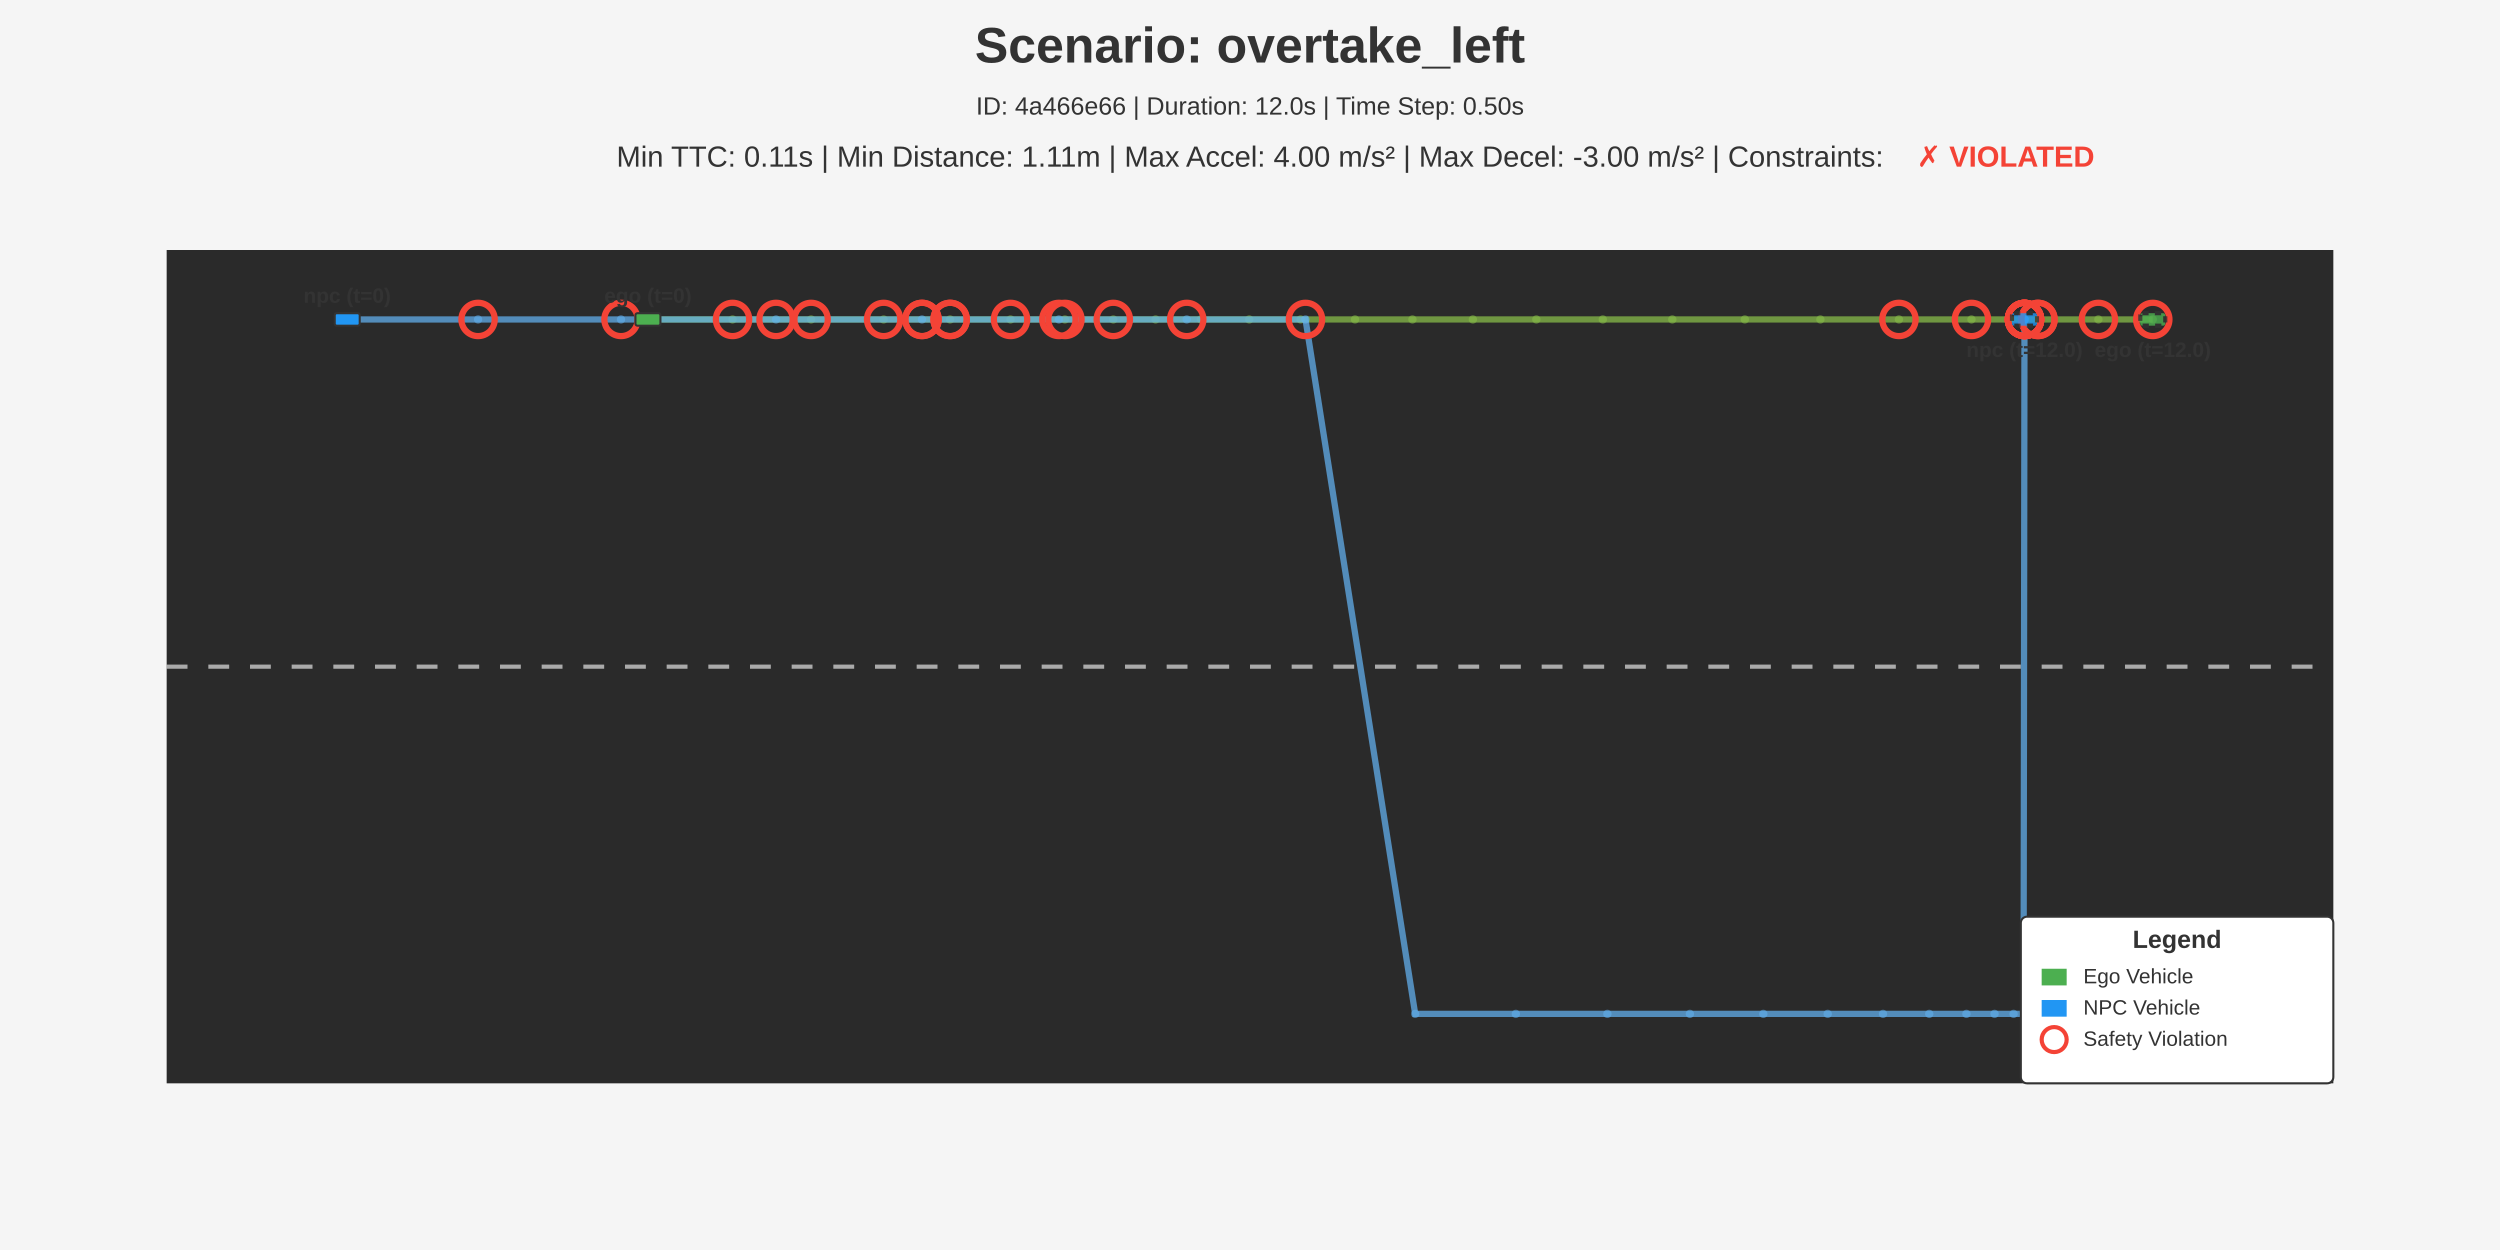
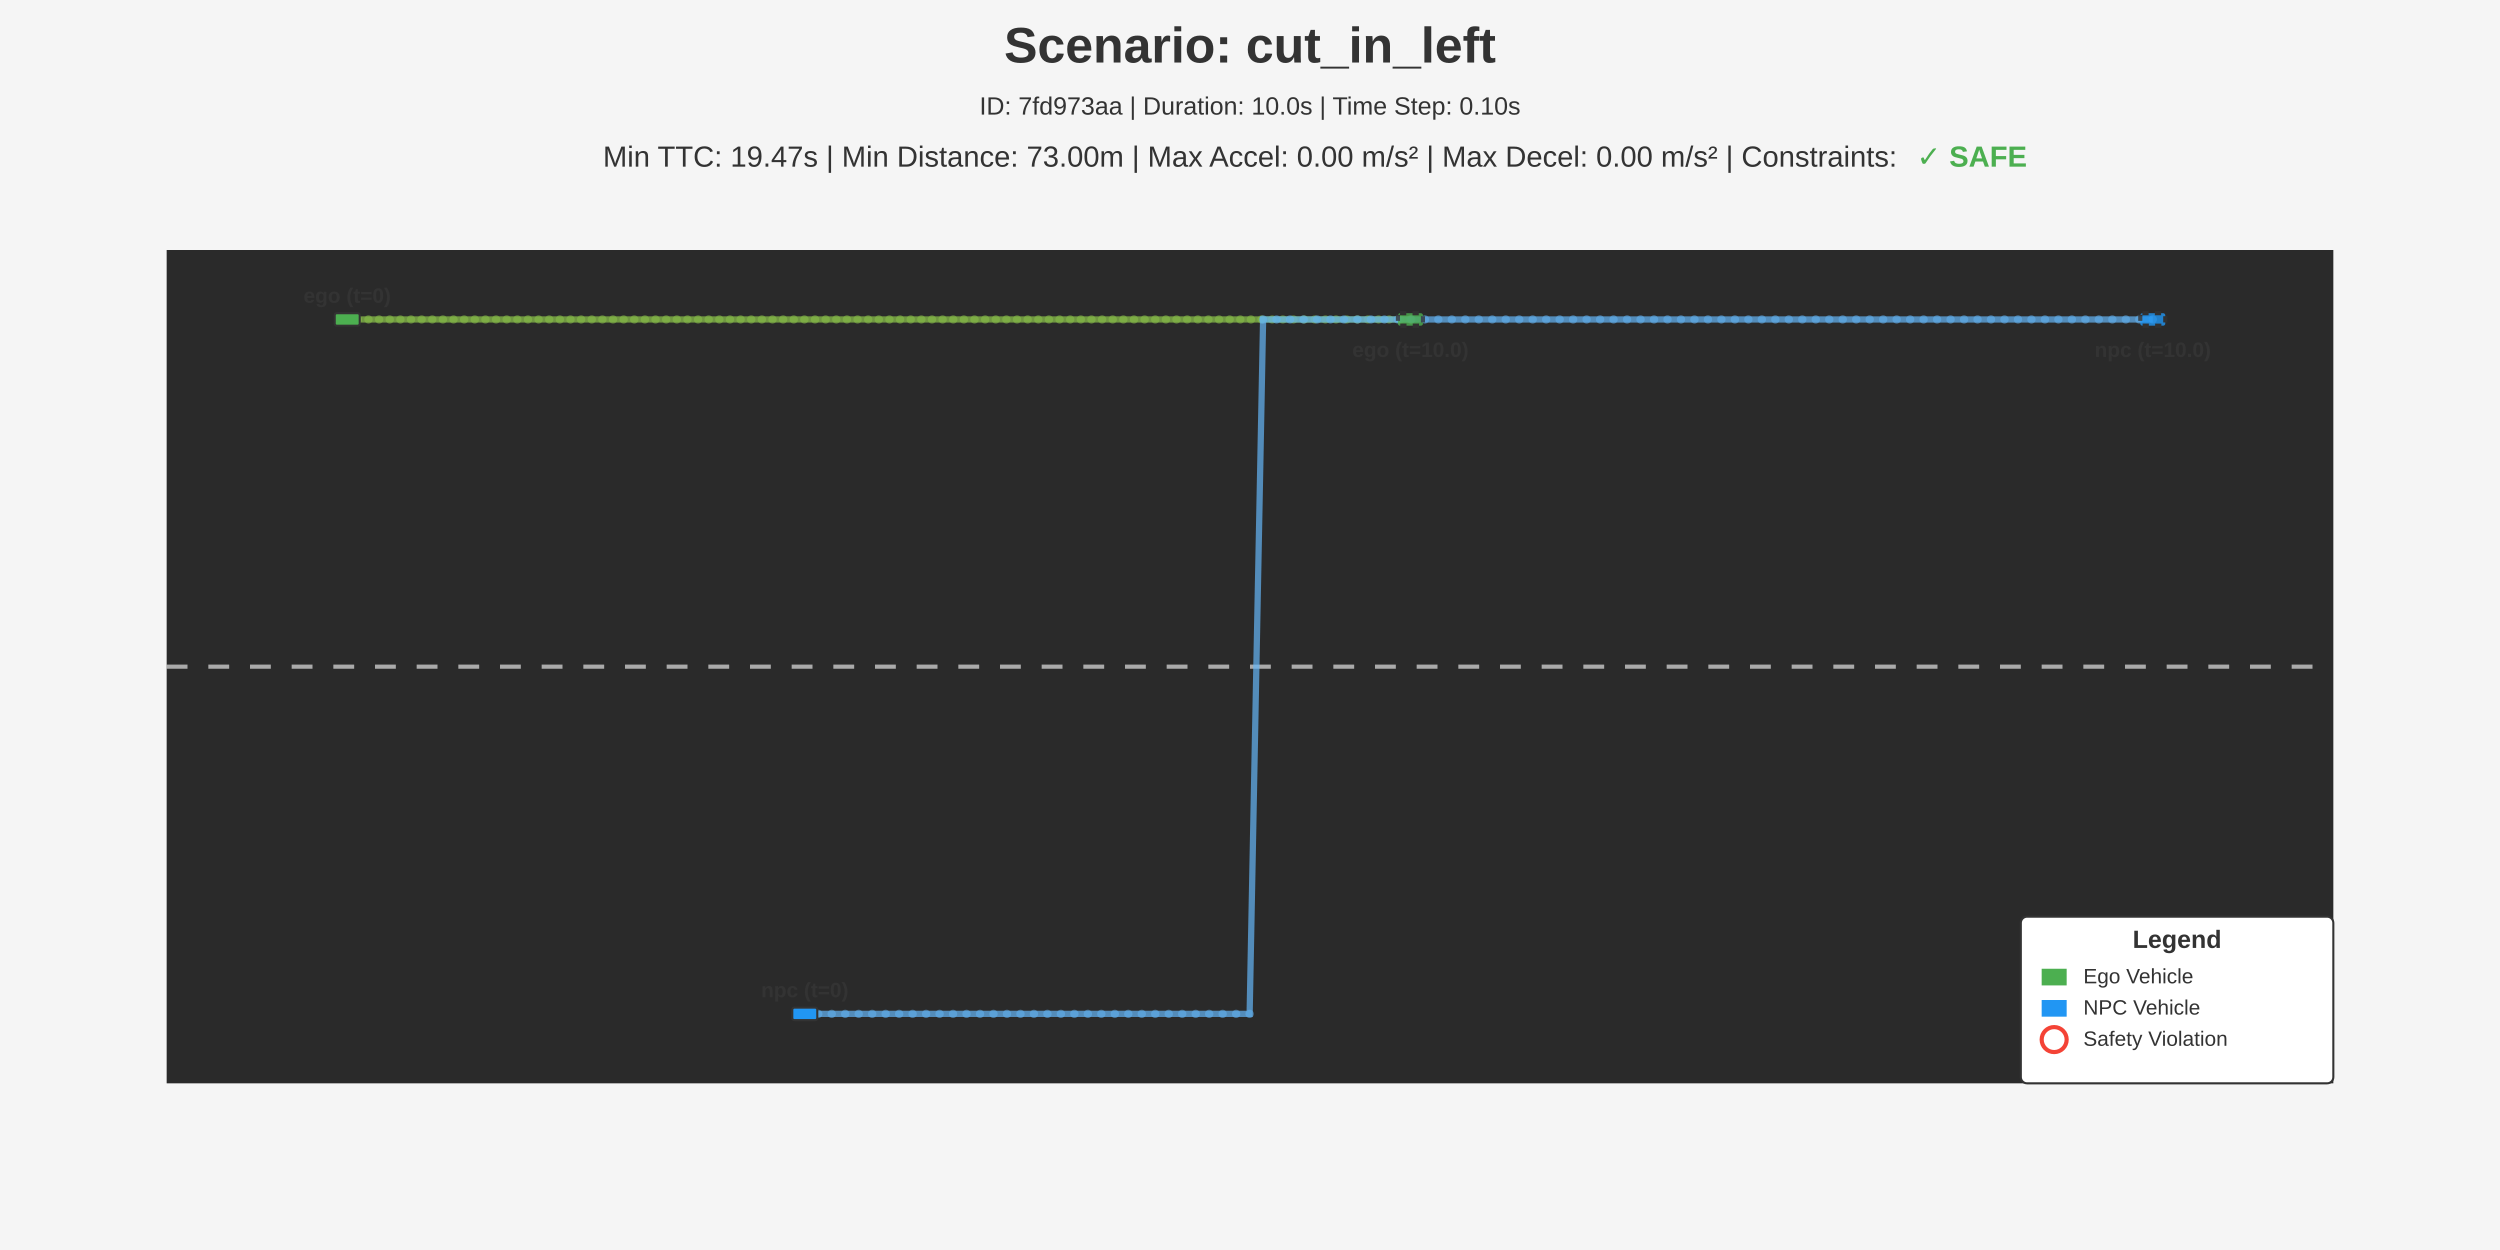
<svg xmlns="http://www.w3.org/2000/svg" height="600" viewBox="0 0 1200 600" width="1200">
  <rect fill="#F5F5F5" height="600" width="1200" />
  <g id="header">
    <text fill="#333333" font-family="Arial, sans-serif" font-size="24" font-weight="bold" text-anchor="middle" x="600" y="30">
- Scenario: overtake_left
+ Scenario: cut_in_left
</text>
    <text fill="#333333" font-family="Arial, sans-serif" font-size="12" text-anchor="middle" x="600" y="55">
- ID: 4a466e66 | Duration: 12.0s | Time Step: 0.50s
+ ID: 7fd973aa | Duration: 10.0s | Time Step: 0.10s
</text>
  </g>
  <g id="metrics">
    <text fill="#333333" font-family="Arial, sans-serif" font-size="14" text-anchor="middle" x="600" y="80">
- Min TTC: 0.11s | Min Distance: 1.11m | Max Accel: 4.00 m/s² | Max Decel: -3.00 m/s² | Constraints: 
- </text>
-     <text fill="#F44336" font-family="Arial, sans-serif" font-size="14" font-weight="bold" text-anchor="start" x="920" y="80">
- ✗ VIOLATED
+ Min TTC: 19.47s | Min Distance: 73.00m | Max Accel: 0.00 m/s² | Max Decel: 0.00 m/s² | Constraints: 
+ </text>
+     <text fill="#4CAF50" font-family="Arial, sans-serif" font-size="14" font-weight="bold" text-anchor="start" x="920" y="80">
+ ✓ SAFE
</text>
  </g>
  <rect fill="#2A2A2A" height="400" width="1040" x="80" y="120" />
  <g id="lane_markings">
    <line opacity="0.6" stroke="#FFFFFF" stroke-dasharray="10,10" stroke-width="2" x1="80" x2="1120" y1="320" y2="320" />
    <line stroke="#FFFFFF" stroke-width="3" x1="80" x2="1120" y1="-13.333" y2="-13.333" />
    <line stroke="#FFFFFF" stroke-width="3" x1="80" x2="1120" y1="653.333" y2="653.333" />
  </g>
  <g id="trajectories">
-     <path d="M 311.008 153.333 L 351.62 153.333 L 389.332 153.333 L 424.143 153.333 L 456.053 153.333 L 485.062 153.333 L 511.17 153.333 L 534.377 153.333 L 554.684 153.333 L 576.44 153.333 L 599.648 153.333 L 624.305 153.333 L 650.414 153.333 L 677.972 153.333 L 706.981 153.333 L 737.441 153.333 L 769.351 153.333 L 802.711 153.333 L 837.522 153.333 L 873.783 153.333 L 911.495 153.333 L 946.306 153.333 L 978.216 153.333 L 1007.225 153.333 L 1033.333 153.333 " fill="none" opacity="0.7" stroke="#8BC34A" stroke-width="3" />
-     <circle cx="311.008" cy="153.333" fill="#8BC34A" opacity="0.5" r="2" />
-     <circle cx="351.62" cy="153.333" fill="#8BC34A" opacity="0.5" r="2" />
-     <circle cx="389.332" cy="153.333" fill="#8BC34A" opacity="0.5" r="2" />
-     <circle cx="424.143" cy="153.333" fill="#8BC34A" opacity="0.5" r="2" />
-     <circle cx="456.053" cy="153.333" fill="#8BC34A" opacity="0.5" r="2" />
-     <circle cx="485.062" cy="153.333" fill="#8BC34A" opacity="0.5" r="2" />
-     <circle cx="511.17" cy="153.333" fill="#8BC34A" opacity="0.5" r="2" />
-     <circle cx="534.377" cy="153.333" fill="#8BC34A" opacity="0.5" r="2" />
-     <circle cx="554.684" cy="153.333" fill="#8BC34A" opacity="0.5" r="2" />
-     <circle cx="576.44" cy="153.333" fill="#8BC34A" opacity="0.5" r="2" />
-     <circle cx="599.648" cy="153.333" fill="#8BC34A" opacity="0.5" r="2" />
-     <circle cx="624.305" cy="153.333" fill="#8BC34A" opacity="0.5" r="2" />
-     <circle cx="650.414" cy="153.333" fill="#8BC34A" opacity="0.5" r="2" />
-     <circle cx="677.972" cy="153.333" fill="#8BC34A" opacity="0.5" r="2" />
-     <circle cx="706.981" cy="153.333" fill="#8BC34A" opacity="0.5" r="2" />
-     <circle cx="737.441" cy="153.333" fill="#8BC34A" opacity="0.5" r="2" />
-     <circle cx="769.351" cy="153.333" fill="#8BC34A" opacity="0.5" r="2" />
-     <circle cx="802.711" cy="153.333" fill="#8BC34A" opacity="0.5" r="2" />
-     <circle cx="837.522" cy="153.333" fill="#8BC34A" opacity="0.5" r="2" />
-     <circle cx="873.783" cy="153.333" fill="#8BC34A" opacity="0.5" r="2" />
-     <circle cx="911.495" cy="153.333" fill="#8BC34A" opacity="0.5" r="2" />
-     <circle cx="946.306" cy="153.333" fill="#8BC34A" opacity="0.5" r="2" />
-     <circle cx="978.216" cy="153.333" fill="#8BC34A" opacity="0.5" r="2" />
-     <circle cx="1007.225" cy="153.333" fill="#8BC34A" opacity="0.5" r="2" />
-     <circle cx="1033.333" cy="153.333" fill="#8BC34A" opacity="0.5" r="2" />
-     <path d="M 166.667 153.333 L 229.475 153.333 L 298.086 153.333 L 372.498 153.333 L 442.559 153.333 L 508.269 153.333 L 569.628 153.333 L 626.634 153.333 L 679.29 486.667 L 727.594 486.667 L 771.547 486.667 L 811.149 486.667 L 846.399 486.667 L 877.298 486.667 L 903.845 486.667 L 926.041 486.667 L 943.886 486.667 L 957.379 486.667 L 966.521 486.667 L 971.312 486.667 L 971.751 153.333 L 971.751 153.333 L 971.751 153.333 L 971.751 153.333 L 971.751 153.333 " fill="none" opacity="0.7" stroke="#64B5F6" stroke-width="3" />
-     <circle cx="166.667" cy="153.333" fill="#64B5F6" opacity="0.5" r="2" />
-     <circle cx="229.475" cy="153.333" fill="#64B5F6" opacity="0.5" r="2" />
-     <circle cx="298.086" cy="153.333" fill="#64B5F6" opacity="0.5" r="2" />
-     <circle cx="372.498" cy="153.333" fill="#64B5F6" opacity="0.5" r="2" />
-     <circle cx="442.559" cy="153.333" fill="#64B5F6" opacity="0.5" r="2" />
-     <circle cx="508.269" cy="153.333" fill="#64B5F6" opacity="0.5" r="2" />
-     <circle cx="569.628" cy="153.333" fill="#64B5F6" opacity="0.5" r="2" />
-     <circle cx="626.634" cy="153.333" fill="#64B5F6" opacity="0.5" r="2" />
-     <circle cx="679.29" cy="486.667" fill="#64B5F6" opacity="0.5" r="2" />
-     <circle cx="727.594" cy="486.667" fill="#64B5F6" opacity="0.5" r="2" />
-     <circle cx="771.547" cy="486.667" fill="#64B5F6" opacity="0.5" r="2" />
-     <circle cx="811.149" cy="486.667" fill="#64B5F6" opacity="0.5" r="2" />
-     <circle cx="846.399" cy="486.667" fill="#64B5F6" opacity="0.5" r="2" />
-     <circle cx="877.298" cy="486.667" fill="#64B5F6" opacity="0.5" r="2" />
-     <circle cx="903.845" cy="486.667" fill="#64B5F6" opacity="0.5" r="2" />
-     <circle cx="926.041" cy="486.667" fill="#64B5F6" opacity="0.5" r="2" />
-     <circle cx="943.886" cy="486.667" fill="#64B5F6" opacity="0.5" r="2" />
-     <circle cx="957.379" cy="486.667" fill="#64B5F6" opacity="0.5" r="2" />
-     <circle cx="966.521" cy="486.667" fill="#64B5F6" opacity="0.5" r="2" />
-     <circle cx="971.312" cy="486.667" fill="#64B5F6" opacity="0.5" r="2" />
-     <circle cx="971.751" cy="153.333" fill="#64B5F6" opacity="0.5" r="2" />
-     <circle cx="971.751" cy="153.333" fill="#64B5F6" opacity="0.5" r="2" />
-     <circle cx="971.751" cy="153.333" fill="#64B5F6" opacity="0.5" r="2" />
-     <circle cx="971.751" cy="153.333" fill="#64B5F6" opacity="0.5" r="2" />
-     <circle cx="971.751" cy="153.333" fill="#64B5F6" opacity="0.5" r="2" />
-     <circle cx="351.62" cy="153.333" fill="none" r="8" stroke="#F44336" stroke-width="3" />
-     <circle cx="229.475" cy="153.333" fill="none" r="8" stroke="#F44336" stroke-width="3" />
-     <circle cx="389.332" cy="153.333" fill="none" r="8" stroke="#F44336" stroke-width="3" />
-     <circle cx="298.086" cy="153.333" fill="none" r="8" stroke="#F44336" stroke-width="3" />
-     <circle cx="424.143" cy="153.333" fill="none" r="8" stroke="#F44336" stroke-width="3" />
-     <circle cx="372.498" cy="153.333" fill="none" r="8" stroke="#F44336" stroke-width="3" />
-     <circle cx="456.053" cy="153.333" fill="none" r="8" stroke="#F44336" stroke-width="3" />
-     <circle cx="442.559" cy="153.333" fill="none" r="8" stroke="#F44336" stroke-width="3" />
-     <circle cx="456.053" cy="153.333" fill="none" r="8" stroke="#F44336" stroke-width="3" />
-     <circle cx="442.559" cy="153.333" fill="none" r="8" stroke="#F44336" stroke-width="3" />
-     <circle cx="485.062" cy="153.333" fill="none" r="8" stroke="#F44336" stroke-width="3" />
-     <circle cx="508.269" cy="153.333" fill="none" r="8" stroke="#F44336" stroke-width="3" />
-     <circle cx="511.17" cy="153.333" fill="none" r="8" stroke="#F44336" stroke-width="3" />
-     <circle cx="569.628" cy="153.333" fill="none" r="8" stroke="#F44336" stroke-width="3" />
-     <circle cx="534.377" cy="153.333" fill="none" r="8" stroke="#F44336" stroke-width="3" />
-     <circle cx="626.634" cy="153.333" fill="none" r="8" stroke="#F44336" stroke-width="3" />
-     <circle cx="911.495" cy="153.333" fill="none" r="8" stroke="#F44336" stroke-width="3" />
-     <circle cx="971.751" cy="153.333" fill="none" r="8" stroke="#F44336" stroke-width="3" />
-     <circle cx="946.306" cy="153.333" fill="none" r="8" stroke="#F44336" stroke-width="3" />
-     <circle cx="971.751" cy="153.333" fill="none" r="8" stroke="#F44336" stroke-width="3" />
-     <circle cx="978.216" cy="153.333" fill="none" r="8" stroke="#F44336" stroke-width="3" />
-     <circle cx="971.751" cy="153.333" fill="none" r="8" stroke="#F44336" stroke-width="3" />
-     <circle cx="978.216" cy="153.333" fill="none" r="8" stroke="#F44336" stroke-width="3" />
-     <circle cx="971.751" cy="153.333" fill="none" r="8" stroke="#F44336" stroke-width="3" />
-     <circle cx="1007.225" cy="153.333" fill="none" r="8" stroke="#F44336" stroke-width="3" />
-     <circle cx="971.751" cy="153.333" fill="none" r="8" stroke="#F44336" stroke-width="3" />
-     <circle cx="1033.333" cy="153.333" fill="none" r="8" stroke="#F44336" stroke-width="3" />
-     <circle cx="971.751" cy="153.333" fill="none" r="8" stroke="#F44336" stroke-width="3" />
+     <path d="M 166.667 153.333 L 171.77 153.333 L 176.873 153.333 L 181.977 153.333 L 187.08 153.333 L 192.184 153.333 L 197.287 153.333 L 202.39 153.333 L 207.494 153.333 L 212.597 153.333 L 217.701 153.333 L 222.804 153.333 L 227.907 153.333 L 233.011 153.333 L 238.114 153.333 L 243.218 153.333 L 248.321 153.333 L 253.424 153.333 L 258.528 153.333 L 263.631 153.333 L 268.735 153.333 L 273.838 153.333 L 278.941 153.333 L 284.045 153.333 L 289.148 153.333 L 294.252 153.333 L 299.355 153.333 L 304.458 153.333 L 309.562 153.333 L 314.665 153.333 L 319.769 153.333 L 324.872 153.333 L 329.975 153.333 L 335.079 153.333 L 340.182 153.333 L 345.286 153.333 L 350.389 153.333 L 355.492 153.333 L 360.596 153.333 L 365.699 153.333 L 370.803 153.333 L 375.906 153.333 L 381.009 153.333 L 386.113 153.333 L 391.216 153.333 L 396.32 153.333 L 401.423 153.333 L 406.526 153.333 L 411.63 153.333 L 416.733 153.333 L 421.837 153.333 L 426.94 153.333 L 432.043 153.333 L 437.147 153.333 L 442.25 153.333 L 447.354 153.333 L 452.457 153.333 L 457.56 153.333 L 462.664 153.333 L 467.767 153.333 L 472.871 153.333 L 477.974 153.333 L 483.077 153.333 L 488.181 153.333 L 493.284 153.333 L 498.388 153.333 L 503.491 153.333 L 508.594 153.333 L 513.698 153.333 L 518.801 153.333 L 523.905 153.333 L 529.008 153.333 L 534.111 153.333 L 539.215 153.333 L 544.318 153.333 L 549.422 153.333 L 554.525 153.333 L 559.628 153.333 L 564.732 153.333 L 569.835 153.333 L 574.939 153.333 L 580.042 153.333 L 585.145 153.333 L 590.249 153.333 L 595.352 153.333 L 600.456 153.333 L 605.559 153.333 L 610.662 153.333 L 615.766 153.333 L 620.869 153.333 L 625.973 153.333 L 631.076 153.333 L 636.179 153.333 L 641.283 153.333 L 646.386 153.333 L 651.49 153.333 L 656.593 153.333 L 661.696 153.333 L 666.8 153.333 L 671.903 153.333 L 677.007 153.333 " fill="none" opacity="0.7" stroke="#8BC34A" stroke-width="3" />
+     <circle cx="166.667" cy="153.333" fill="#8BC34A" opacity="0.5" r="2" />
+     <circle cx="171.77" cy="153.333" fill="#8BC34A" opacity="0.5" r="2" />
+     <circle cx="176.873" cy="153.333" fill="#8BC34A" opacity="0.5" r="2" />
+     <circle cx="181.977" cy="153.333" fill="#8BC34A" opacity="0.5" r="2" />
+     <circle cx="187.08" cy="153.333" fill="#8BC34A" opacity="0.5" r="2" />
+     <circle cx="192.184" cy="153.333" fill="#8BC34A" opacity="0.5" r="2" />
+     <circle cx="197.287" cy="153.333" fill="#8BC34A" opacity="0.5" r="2" />
+     <circle cx="202.39" cy="153.333" fill="#8BC34A" opacity="0.5" r="2" />
+     <circle cx="207.494" cy="153.333" fill="#8BC34A" opacity="0.5" r="2" />
+     <circle cx="212.597" cy="153.333" fill="#8BC34A" opacity="0.5" r="2" />
+     <circle cx="217.701" cy="153.333" fill="#8BC34A" opacity="0.5" r="2" />
+     <circle cx="222.804" cy="153.333" fill="#8BC34A" opacity="0.5" r="2" />
+     <circle cx="227.907" cy="153.333" fill="#8BC34A" opacity="0.5" r="2" />
+     <circle cx="233.011" cy="153.333" fill="#8BC34A" opacity="0.5" r="2" />
+     <circle cx="238.114" cy="153.333" fill="#8BC34A" opacity="0.5" r="2" />
+     <circle cx="243.218" cy="153.333" fill="#8BC34A" opacity="0.5" r="2" />
+     <circle cx="248.321" cy="153.333" fill="#8BC34A" opacity="0.5" r="2" />
+     <circle cx="253.424" cy="153.333" fill="#8BC34A" opacity="0.5" r="2" />
+     <circle cx="258.528" cy="153.333" fill="#8BC34A" opacity="0.5" r="2" />
+     <circle cx="263.631" cy="153.333" fill="#8BC34A" opacity="0.5" r="2" />
+     <circle cx="268.735" cy="153.333" fill="#8BC34A" opacity="0.5" r="2" />
+     <circle cx="273.838" cy="153.333" fill="#8BC34A" opacity="0.5" r="2" />
+     <circle cx="278.941" cy="153.333" fill="#8BC34A" opacity="0.5" r="2" />
+     <circle cx="284.045" cy="153.333" fill="#8BC34A" opacity="0.5" r="2" />
+     <circle cx="289.148" cy="153.333" fill="#8BC34A" opacity="0.5" r="2" />
+     <circle cx="294.252" cy="153.333" fill="#8BC34A" opacity="0.5" r="2" />
+     <circle cx="299.355" cy="153.333" fill="#8BC34A" opacity="0.5" r="2" />
+     <circle cx="304.458" cy="153.333" fill="#8BC34A" opacity="0.5" r="2" />
+     <circle cx="309.562" cy="153.333" fill="#8BC34A" opacity="0.5" r="2" />
+     <circle cx="314.665" cy="153.333" fill="#8BC34A" opacity="0.5" r="2" />
+     <circle cx="319.769" cy="153.333" fill="#8BC34A" opacity="0.5" r="2" />
+     <circle cx="324.872" cy="153.333" fill="#8BC34A" opacity="0.5" r="2" />
+     <circle cx="329.975" cy="153.333" fill="#8BC34A" opacity="0.5" r="2" />
+     <circle cx="335.079" cy="153.333" fill="#8BC34A" opacity="0.5" r="2" />
+     <circle cx="340.182" cy="153.333" fill="#8BC34A" opacity="0.5" r="2" />
+     <circle cx="345.286" cy="153.333" fill="#8BC34A" opacity="0.5" r="2" />
+     <circle cx="350.389" cy="153.333" fill="#8BC34A" opacity="0.5" r="2" />
+     <circle cx="355.492" cy="153.333" fill="#8BC34A" opacity="0.5" r="2" />
+     <circle cx="360.596" cy="153.333" fill="#8BC34A" opacity="0.5" r="2" />
+     <circle cx="365.699" cy="153.333" fill="#8BC34A" opacity="0.5" r="2" />
+     <circle cx="370.803" cy="153.333" fill="#8BC34A" opacity="0.5" r="2" />
+     <circle cx="375.906" cy="153.333" fill="#8BC34A" opacity="0.5" r="2" />
+     <circle cx="381.009" cy="153.333" fill="#8BC34A" opacity="0.5" r="2" />
+     <circle cx="386.113" cy="153.333" fill="#8BC34A" opacity="0.5" r="2" />
+     <circle cx="391.216" cy="153.333" fill="#8BC34A" opacity="0.5" r="2" />
+     <circle cx="396.32" cy="153.333" fill="#8BC34A" opacity="0.5" r="2" />
+     <circle cx="401.423" cy="153.333" fill="#8BC34A" opacity="0.5" r="2" />
+     <circle cx="406.526" cy="153.333" fill="#8BC34A" opacity="0.5" r="2" />
+     <circle cx="411.63" cy="153.333" fill="#8BC34A" opacity="0.5" r="2" />
+     <circle cx="416.733" cy="153.333" fill="#8BC34A" opacity="0.5" r="2" />
+     <circle cx="421.837" cy="153.333" fill="#8BC34A" opacity="0.5" r="2" />
+     <circle cx="426.94" cy="153.333" fill="#8BC34A" opacity="0.5" r="2" />
+     <circle cx="432.043" cy="153.333" fill="#8BC34A" opacity="0.5" r="2" />
+     <circle cx="437.147" cy="153.333" fill="#8BC34A" opacity="0.5" r="2" />
+     <circle cx="442.25" cy="153.333" fill="#8BC34A" opacity="0.5" r="2" />
+     <circle cx="447.354" cy="153.333" fill="#8BC34A" opacity="0.5" r="2" />
+     <circle cx="452.457" cy="153.333" fill="#8BC34A" opacity="0.5" r="2" />
+     <circle cx="457.56" cy="153.333" fill="#8BC34A" opacity="0.5" r="2" />
+     <circle cx="462.664" cy="153.333" fill="#8BC34A" opacity="0.5" r="2" />
+     <circle cx="467.767" cy="153.333" fill="#8BC34A" opacity="0.5" r="2" />
+     <circle cx="472.871" cy="153.333" fill="#8BC34A" opacity="0.5" r="2" />
+     <circle cx="477.974" cy="153.333" fill="#8BC34A" opacity="0.5" r="2" />
+     <circle cx="483.077" cy="153.333" fill="#8BC34A" opacity="0.5" r="2" />
+     <circle cx="488.181" cy="153.333" fill="#8BC34A" opacity="0.5" r="2" />
+     <circle cx="493.284" cy="153.333" fill="#8BC34A" opacity="0.5" r="2" />
+     <circle cx="498.388" cy="153.333" fill="#8BC34A" opacity="0.5" r="2" />
+     <circle cx="503.491" cy="153.333" fill="#8BC34A" opacity="0.5" r="2" />
+     <circle cx="508.594" cy="153.333" fill="#8BC34A" opacity="0.5" r="2" />
+     <circle cx="513.698" cy="153.333" fill="#8BC34A" opacity="0.5" r="2" />
+     <circle cx="518.801" cy="153.333" fill="#8BC34A" opacity="0.5" r="2" />
+     <circle cx="523.905" cy="153.333" fill="#8BC34A" opacity="0.5" r="2" />
+     <circle cx="529.008" cy="153.333" fill="#8BC34A" opacity="0.5" r="2" />
+     <circle cx="534.111" cy="153.333" fill="#8BC34A" opacity="0.5" r="2" />
+     <circle cx="539.215" cy="153.333" fill="#8BC34A" opacity="0.5" r="2" />
+     <circle cx="544.318" cy="153.333" fill="#8BC34A" opacity="0.5" r="2" />
+     <circle cx="549.422" cy="153.333" fill="#8BC34A" opacity="0.5" r="2" />
+     <circle cx="554.525" cy="153.333" fill="#8BC34A" opacity="0.5" r="2" />
+     <circle cx="559.628" cy="153.333" fill="#8BC34A" opacity="0.5" r="2" />
+     <circle cx="564.732" cy="153.333" fill="#8BC34A" opacity="0.5" r="2" />
+     <circle cx="569.835" cy="153.333" fill="#8BC34A" opacity="0.5" r="2" />
+     <circle cx="574.939" cy="153.333" fill="#8BC34A" opacity="0.5" r="2" />
+     <circle cx="580.042" cy="153.333" fill="#8BC34A" opacity="0.5" r="2" />
+     <circle cx="585.145" cy="153.333" fill="#8BC34A" opacity="0.5" r="2" />
+     <circle cx="590.249" cy="153.333" fill="#8BC34A" opacity="0.5" r="2" />
+     <circle cx="595.352" cy="153.333" fill="#8BC34A" opacity="0.5" r="2" />
+     <circle cx="600.456" cy="153.333" fill="#8BC34A" opacity="0.5" r="2" />
+     <circle cx="605.559" cy="153.333" fill="#8BC34A" opacity="0.5" r="2" />
+     <circle cx="610.662" cy="153.333" fill="#8BC34A" opacity="0.5" r="2" />
+     <circle cx="615.766" cy="153.333" fill="#8BC34A" opacity="0.5" r="2" />
+     <circle cx="620.869" cy="153.333" fill="#8BC34A" opacity="0.5" r="2" />
+     <circle cx="625.973" cy="153.333" fill="#8BC34A" opacity="0.5" r="2" />
+     <circle cx="631.076" cy="153.333" fill="#8BC34A" opacity="0.5" r="2" />
+     <circle cx="636.179" cy="153.333" fill="#8BC34A" opacity="0.5" r="2" />
+     <circle cx="641.283" cy="153.333" fill="#8BC34A" opacity="0.5" r="2" />
+     <circle cx="646.386" cy="153.333" fill="#8BC34A" opacity="0.5" r="2" />
+     <circle cx="651.49" cy="153.333" fill="#8BC34A" opacity="0.5" r="2" />
+     <circle cx="656.593" cy="153.333" fill="#8BC34A" opacity="0.5" r="2" />
+     <circle cx="661.696" cy="153.333" fill="#8BC34A" opacity="0.5" r="2" />
+     <circle cx="666.8" cy="153.333" fill="#8BC34A" opacity="0.5" r="2" />
+     <circle cx="671.903" cy="153.333" fill="#8BC34A" opacity="0.5" r="2" />
+     <circle cx="677.007" cy="153.333" fill="#8BC34A" opacity="0.5" r="2" />
+     <path d="M 386.295 486.667 L 392.766 486.667 L 399.236 486.667 L 405.706 486.667 L 412.177 486.667 L 418.647 486.667 L 425.117 486.667 L 431.588 486.667 L 438.058 486.667 L 444.529 486.667 L 450.999 486.667 L 457.469 486.667 L 463.94 486.667 L 470.41 486.667 L 476.88 486.667 L 483.351 486.667 L 489.821 486.667 L 496.292 486.667 L 502.762 486.667 L 509.232 486.667 L 515.703 486.667 L 522.173 486.667 L 528.644 486.667 L 535.114 486.667 L 541.584 486.667 L 548.055 486.667 L 554.525 486.667 L 560.995 486.667 L 567.466 486.667 L 573.936 486.667 L 580.407 486.667 L 586.877 486.667 L 593.347 486.667 L 599.818 486.667 L 606.288 153.333 L 612.758 153.333 L 619.229 153.333 L 625.699 153.333 L 632.17 153.333 L 638.64 153.333 L 645.11 153.333 L 651.581 153.333 L 658.051 153.333 L 664.522 153.333 L 670.992 153.333 L 677.462 153.333 L 683.933 153.333 L 690.403 153.333 L 696.873 153.333 L 703.344 153.333 L 709.814 153.333 L 716.285 153.333 L 722.755 153.333 L 729.225 153.333 L 735.696 153.333 L 742.166 153.333 L 748.637 153.333 L 755.107 153.333 L 761.577 153.333 L 768.048 153.333 L 774.518 153.333 L 780.988 153.333 L 787.459 153.333 L 793.929 153.333 L 800.4 153.333 L 806.87 153.333 L 813.34 153.333 L 819.811 153.333 L 826.281 153.333 L 832.751 153.333 L 839.222 153.333 L 845.692 153.333 L 852.163 153.333 L 858.633 153.333 L 865.103 153.333 L 871.574 153.333 L 878.044 153.333 L 884.515 153.333 L 890.985 153.333 L 897.455 153.333 L 903.926 153.333 L 910.396 153.333 L 916.866 153.333 L 923.337 153.333 L 929.807 153.333 L 936.278 153.333 L 942.748 153.333 L 949.218 153.333 L 955.689 153.333 L 962.159 153.333 L 968.63 153.333 L 975.1 153.333 L 981.57 153.333 L 988.041 153.333 L 994.511 153.333 L 1000.981 153.333 L 1007.452 153.333 L 1013.922 153.333 L 1020.393 153.333 L 1026.863 153.333 L 1033.333 153.333 " fill="none" opacity="0.7" stroke="#64B5F6" stroke-width="3" />
+     <circle cx="386.295" cy="486.667" fill="#64B5F6" opacity="0.5" r="2" />
+     <circle cx="392.766" cy="486.667" fill="#64B5F6" opacity="0.5" r="2" />
+     <circle cx="399.236" cy="486.667" fill="#64B5F6" opacity="0.5" r="2" />
+     <circle cx="405.706" cy="486.667" fill="#64B5F6" opacity="0.5" r="2" />
+     <circle cx="412.177" cy="486.667" fill="#64B5F6" opacity="0.5" r="2" />
+     <circle cx="418.647" cy="486.667" fill="#64B5F6" opacity="0.5" r="2" />
+     <circle cx="425.117" cy="486.667" fill="#64B5F6" opacity="0.5" r="2" />
+     <circle cx="431.588" cy="486.667" fill="#64B5F6" opacity="0.5" r="2" />
+     <circle cx="438.058" cy="486.667" fill="#64B5F6" opacity="0.5" r="2" />
+     <circle cx="444.529" cy="486.667" fill="#64B5F6" opacity="0.5" r="2" />
+     <circle cx="450.999" cy="486.667" fill="#64B5F6" opacity="0.5" r="2" />
+     <circle cx="457.469" cy="486.667" fill="#64B5F6" opacity="0.5" r="2" />
+     <circle cx="463.94" cy="486.667" fill="#64B5F6" opacity="0.5" r="2" />
+     <circle cx="470.41" cy="486.667" fill="#64B5F6" opacity="0.5" r="2" />
+     <circle cx="476.88" cy="486.667" fill="#64B5F6" opacity="0.5" r="2" />
+     <circle cx="483.351" cy="486.667" fill="#64B5F6" opacity="0.5" r="2" />
+     <circle cx="489.821" cy="486.667" fill="#64B5F6" opacity="0.5" r="2" />
+     <circle cx="496.292" cy="486.667" fill="#64B5F6" opacity="0.5" r="2" />
+     <circle cx="502.762" cy="486.667" fill="#64B5F6" opacity="0.5" r="2" />
+     <circle cx="509.232" cy="486.667" fill="#64B5F6" opacity="0.5" r="2" />
+     <circle cx="515.703" cy="486.667" fill="#64B5F6" opacity="0.5" r="2" />
+     <circle cx="522.173" cy="486.667" fill="#64B5F6" opacity="0.5" r="2" />
+     <circle cx="528.644" cy="486.667" fill="#64B5F6" opacity="0.5" r="2" />
+     <circle cx="535.114" cy="486.667" fill="#64B5F6" opacity="0.5" r="2" />
+     <circle cx="541.584" cy="486.667" fill="#64B5F6" opacity="0.5" r="2" />
+     <circle cx="548.055" cy="486.667" fill="#64B5F6" opacity="0.5" r="2" />
+     <circle cx="554.525" cy="486.667" fill="#64B5F6" opacity="0.5" r="2" />
+     <circle cx="560.995" cy="486.667" fill="#64B5F6" opacity="0.5" r="2" />
+     <circle cx="567.466" cy="486.667" fill="#64B5F6" opacity="0.5" r="2" />
+     <circle cx="573.936" cy="486.667" fill="#64B5F6" opacity="0.5" r="2" />
+     <circle cx="580.407" cy="486.667" fill="#64B5F6" opacity="0.5" r="2" />
+     <circle cx="586.877" cy="486.667" fill="#64B5F6" opacity="0.5" r="2" />
+     <circle cx="593.347" cy="486.667" fill="#64B5F6" opacity="0.5" r="2" />
+     <circle cx="599.818" cy="486.667" fill="#64B5F6" opacity="0.5" r="2" />
+     <circle cx="606.288" cy="153.333" fill="#64B5F6" opacity="0.5" r="2" />
+     <circle cx="612.758" cy="153.333" fill="#64B5F6" opacity="0.5" r="2" />
+     <circle cx="619.229" cy="153.333" fill="#64B5F6" opacity="0.5" r="2" />
+     <circle cx="625.699" cy="153.333" fill="#64B5F6" opacity="0.5" r="2" />
+     <circle cx="632.17" cy="153.333" fill="#64B5F6" opacity="0.5" r="2" />
+     <circle cx="638.64" cy="153.333" fill="#64B5F6" opacity="0.5" r="2" />
+     <circle cx="645.11" cy="153.333" fill="#64B5F6" opacity="0.5" r="2" />
+     <circle cx="651.581" cy="153.333" fill="#64B5F6" opacity="0.5" r="2" />
+     <circle cx="658.051" cy="153.333" fill="#64B5F6" opacity="0.5" r="2" />
+     <circle cx="664.522" cy="153.333" fill="#64B5F6" opacity="0.5" r="2" />
+     <circle cx="670.992" cy="153.333" fill="#64B5F6" opacity="0.5" r="2" />
+     <circle cx="677.462" cy="153.333" fill="#64B5F6" opacity="0.5" r="2" />
+     <circle cx="683.933" cy="153.333" fill="#64B5F6" opacity="0.5" r="2" />
+     <circle cx="690.403" cy="153.333" fill="#64B5F6" opacity="0.5" r="2" />
+     <circle cx="696.873" cy="153.333" fill="#64B5F6" opacity="0.5" r="2" />
+     <circle cx="703.344" cy="153.333" fill="#64B5F6" opacity="0.5" r="2" />
+     <circle cx="709.814" cy="153.333" fill="#64B5F6" opacity="0.5" r="2" />
+     <circle cx="716.285" cy="153.333" fill="#64B5F6" opacity="0.5" r="2" />
+     <circle cx="722.755" cy="153.333" fill="#64B5F6" opacity="0.5" r="2" />
+     <circle cx="729.225" cy="153.333" fill="#64B5F6" opacity="0.5" r="2" />
+     <circle cx="735.696" cy="153.333" fill="#64B5F6" opacity="0.5" r="2" />
+     <circle cx="742.166" cy="153.333" fill="#64B5F6" opacity="0.5" r="2" />
+     <circle cx="748.637" cy="153.333" fill="#64B5F6" opacity="0.5" r="2" />
+     <circle cx="755.107" cy="153.333" fill="#64B5F6" opacity="0.5" r="2" />
+     <circle cx="761.577" cy="153.333" fill="#64B5F6" opacity="0.5" r="2" />
+     <circle cx="768.048" cy="153.333" fill="#64B5F6" opacity="0.5" r="2" />
+     <circle cx="774.518" cy="153.333" fill="#64B5F6" opacity="0.5" r="2" />
+     <circle cx="780.988" cy="153.333" fill="#64B5F6" opacity="0.5" r="2" />
+     <circle cx="787.459" cy="153.333" fill="#64B5F6" opacity="0.5" r="2" />
+     <circle cx="793.929" cy="153.333" fill="#64B5F6" opacity="0.5" r="2" />
+     <circle cx="800.4" cy="153.333" fill="#64B5F6" opacity="0.5" r="2" />
+     <circle cx="806.87" cy="153.333" fill="#64B5F6" opacity="0.5" r="2" />
+     <circle cx="813.34" cy="153.333" fill="#64B5F6" opacity="0.5" r="2" />
+     <circle cx="819.811" cy="153.333" fill="#64B5F6" opacity="0.5" r="2" />
+     <circle cx="826.281" cy="153.333" fill="#64B5F6" opacity="0.5" r="2" />
+     <circle cx="832.751" cy="153.333" fill="#64B5F6" opacity="0.5" r="2" />
+     <circle cx="839.222" cy="153.333" fill="#64B5F6" opacity="0.5" r="2" />
+     <circle cx="845.692" cy="153.333" fill="#64B5F6" opacity="0.5" r="2" />
+     <circle cx="852.163" cy="153.333" fill="#64B5F6" opacity="0.5" r="2" />
+     <circle cx="858.633" cy="153.333" fill="#64B5F6" opacity="0.5" r="2" />
+     <circle cx="865.103" cy="153.333" fill="#64B5F6" opacity="0.5" r="2" />
+     <circle cx="871.574" cy="153.333" fill="#64B5F6" opacity="0.5" r="2" />
+     <circle cx="878.044" cy="153.333" fill="#64B5F6" opacity="0.5" r="2" />
+     <circle cx="884.515" cy="153.333" fill="#64B5F6" opacity="0.5" r="2" />
+     <circle cx="890.985" cy="153.333" fill="#64B5F6" opacity="0.5" r="2" />
+     <circle cx="897.455" cy="153.333" fill="#64B5F6" opacity="0.5" r="2" />
+     <circle cx="903.926" cy="153.333" fill="#64B5F6" opacity="0.5" r="2" />
+     <circle cx="910.396" cy="153.333" fill="#64B5F6" opacity="0.5" r="2" />
+     <circle cx="916.866" cy="153.333" fill="#64B5F6" opacity="0.5" r="2" />
+     <circle cx="923.337" cy="153.333" fill="#64B5F6" opacity="0.5" r="2" />
+     <circle cx="929.807" cy="153.333" fill="#64B5F6" opacity="0.5" r="2" />
+     <circle cx="936.278" cy="153.333" fill="#64B5F6" opacity="0.5" r="2" />
+     <circle cx="942.748" cy="153.333" fill="#64B5F6" opacity="0.5" r="2" />
+     <circle cx="949.218" cy="153.333" fill="#64B5F6" opacity="0.5" r="2" />
+     <circle cx="955.689" cy="153.333" fill="#64B5F6" opacity="0.5" r="2" />
+     <circle cx="962.159" cy="153.333" fill="#64B5F6" opacity="0.5" r="2" />
+     <circle cx="968.63" cy="153.333" fill="#64B5F6" opacity="0.5" r="2" />
+     <circle cx="975.1" cy="153.333" fill="#64B5F6" opacity="0.5" r="2" />
+     <circle cx="981.57" cy="153.333" fill="#64B5F6" opacity="0.5" r="2" />
+     <circle cx="988.041" cy="153.333" fill="#64B5F6" opacity="0.5" r="2" />
+     <circle cx="994.511" cy="153.333" fill="#64B5F6" opacity="0.5" r="2" />
+     <circle cx="1000.981" cy="153.333" fill="#64B5F6" opacity="0.5" r="2" />
+     <circle cx="1007.452" cy="153.333" fill="#64B5F6" opacity="0.5" r="2" />
+     <circle cx="1013.922" cy="153.333" fill="#64B5F6" opacity="0.5" r="2" />
+     <circle cx="1020.393" cy="153.333" fill="#64B5F6" opacity="0.5" r="2" />
+     <circle cx="1026.863" cy="153.333" fill="#64B5F6" opacity="0.5" r="2" />
+     <circle cx="1033.333" cy="153.333" fill="#64B5F6" opacity="0.5" r="2" />
  </g>
  <g id="vehicles">
-     <rect fill="#4CAF50" height="6" rx="1" stroke="#333333" stroke-width="1" width="12" x="305.008" y="150.333" />
-     <text fill="#333333" font-family="Arial, sans-serif" font-size="10" font-weight="bold" text-anchor="middle" x="311.008" y="145.333">
+     <rect fill="#4CAF50" height="6" rx="1" stroke="#333333" stroke-width="1" width="12" x="160.667" y="150.333" />
+     <text fill="#333333" font-family="Arial, sans-serif" font-size="10" font-weight="bold" text-anchor="middle" x="166.667" y="145.333">
ego (t=0)
</text>
-     <rect fill="#4CAF50" height="6" opacity="0.8" rx="1" stroke="#333333" stroke-dasharray="3,3" stroke-width="2" width="12" x="1027.333" y="150.333" />
+     <rect fill="#4CAF50" height="6" opacity="0.8" rx="1" stroke="#333333" stroke-dasharray="3,3" stroke-width="2" width="12" x="671.007" y="150.333" />
+     <text fill="#333333" font-family="Arial, sans-serif" font-size="10" font-weight="bold" text-anchor="middle" x="677.007" y="171.333">
+ ego (t=10.0)
+ </text>
+     <rect fill="#2196F3" height="6" rx="1" stroke="#333333" stroke-width="1" width="12" x="380.295" y="483.667" />
+     <text fill="#333333" font-family="Arial, sans-serif" font-size="10" font-weight="bold" text-anchor="middle" x="386.295" y="478.667">
+ npc (t=0)
+ </text>
+     <rect fill="#2196F3" height="6" opacity="0.8" rx="1" stroke="#333333" stroke-dasharray="3,3" stroke-width="2" width="12" x="1027.333" y="150.333" />
    <text fill="#333333" font-family="Arial, sans-serif" font-size="10" font-weight="bold" text-anchor="middle" x="1033.333" y="171.333">
- ego (t=12.0)
- </text>
-     <rect fill="#2196F3" height="6" rx="1" stroke="#333333" stroke-width="1" width="12" x="160.667" y="150.333" />
-     <text fill="#333333" font-family="Arial, sans-serif" font-size="10" font-weight="bold" text-anchor="middle" x="166.667" y="145.333">
- npc (t=0)
- </text>
-     <rect fill="#2196F3" height="6" opacity="0.8" rx="1" stroke="#333333" stroke-dasharray="3,3" stroke-width="2" width="12" x="965.751" y="150.333" />
-     <text fill="#333333" font-family="Arial, sans-serif" font-size="10" font-weight="bold" text-anchor="middle" x="971.751" y="171.333">
- npc (t=12.0)
+ npc (t=10.0)
</text>
  </g>
  <g id="legend">
    <rect fill="white" height="80" rx="3" stroke="#333333" stroke-width="1" width="150" x="970" y="440" />
    <text fill="#333333" font-family="Arial, sans-serif" font-size="12" font-weight="bold" text-anchor="middle" x="1045" y="455">
Legend
</text>
    <rect fill="#4CAF50" height="8" width="12" x="980" y="465" />
    <text fill="#333333" font-family="Arial, sans-serif" font-size="10" text-anchor="start" x="1000" y="472">
Ego Vehicle
</text>
    <rect fill="#2196F3" height="8" width="12" x="980" y="480" />
    <text fill="#333333" font-family="Arial, sans-serif" font-size="10" text-anchor="start" x="1000" y="487">
NPC Vehicle
</text>
    <circle cx="986" cy="499" fill="none" r="6" stroke="#F44336" stroke-width="2" />
    <text fill="#333333" font-family="Arial, sans-serif" font-size="10" text-anchor="start" x="1000" y="502">
Safety Violation
</text>
  </g>
</svg>
